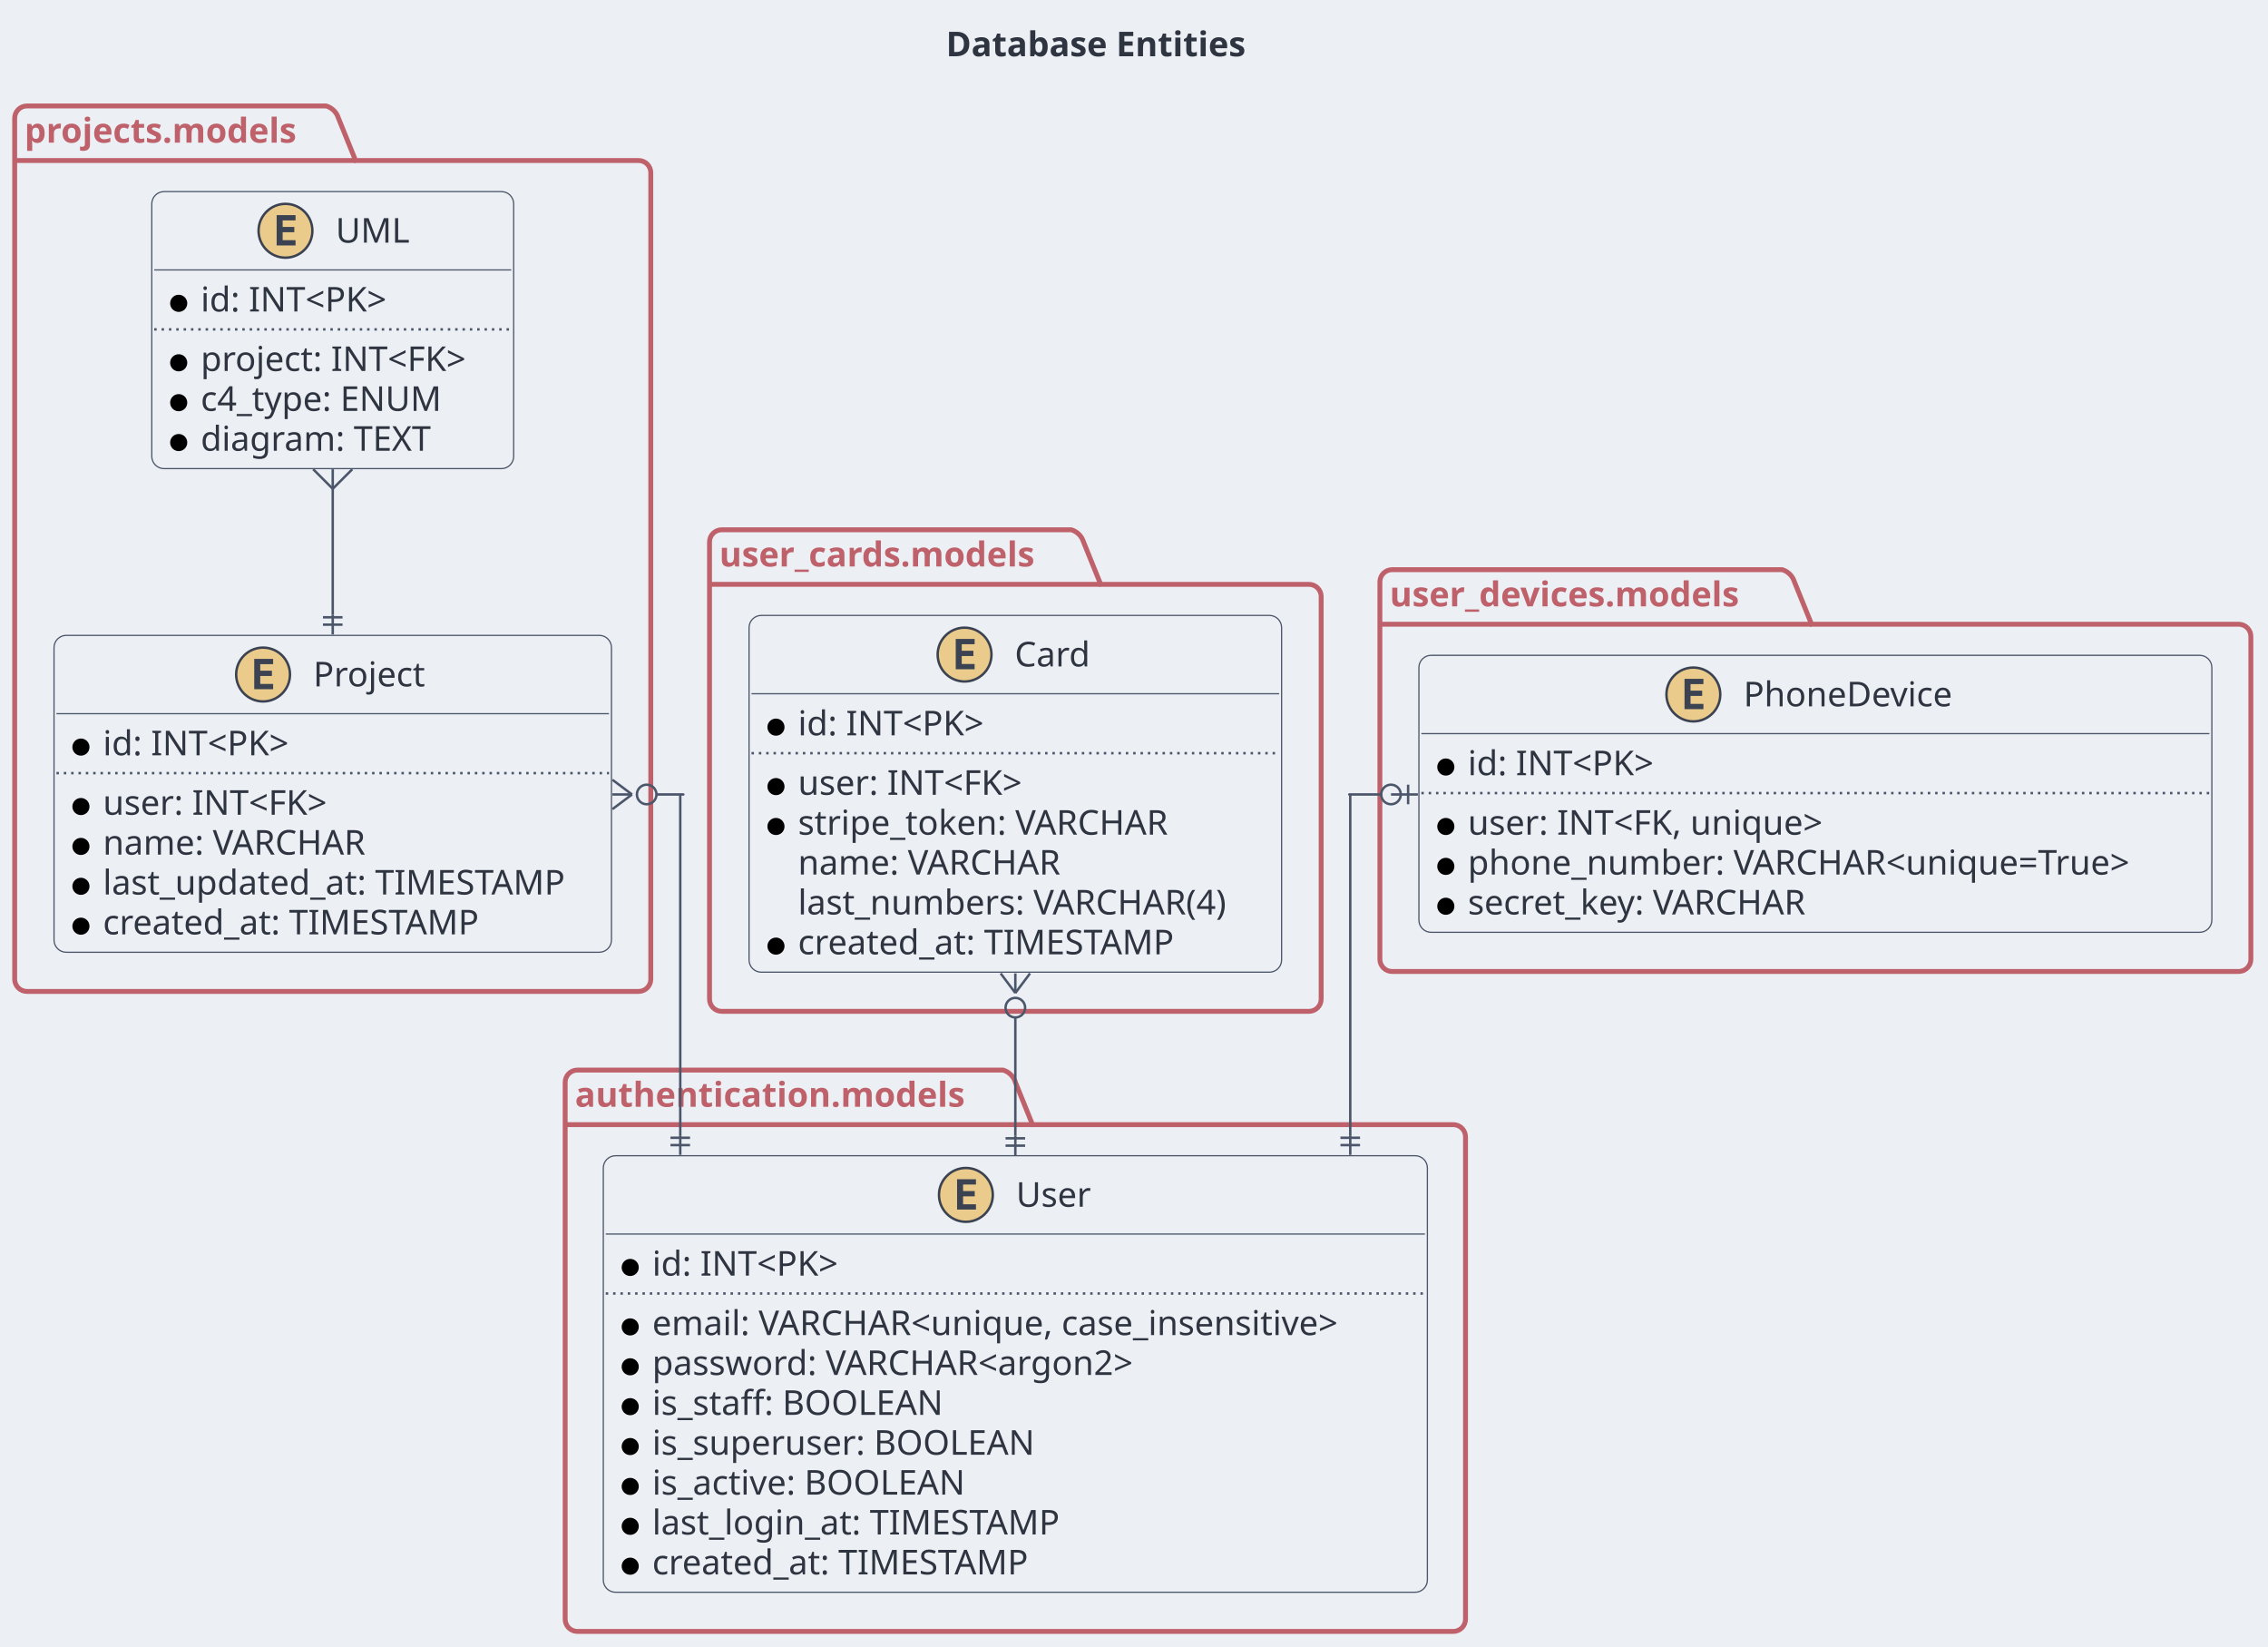
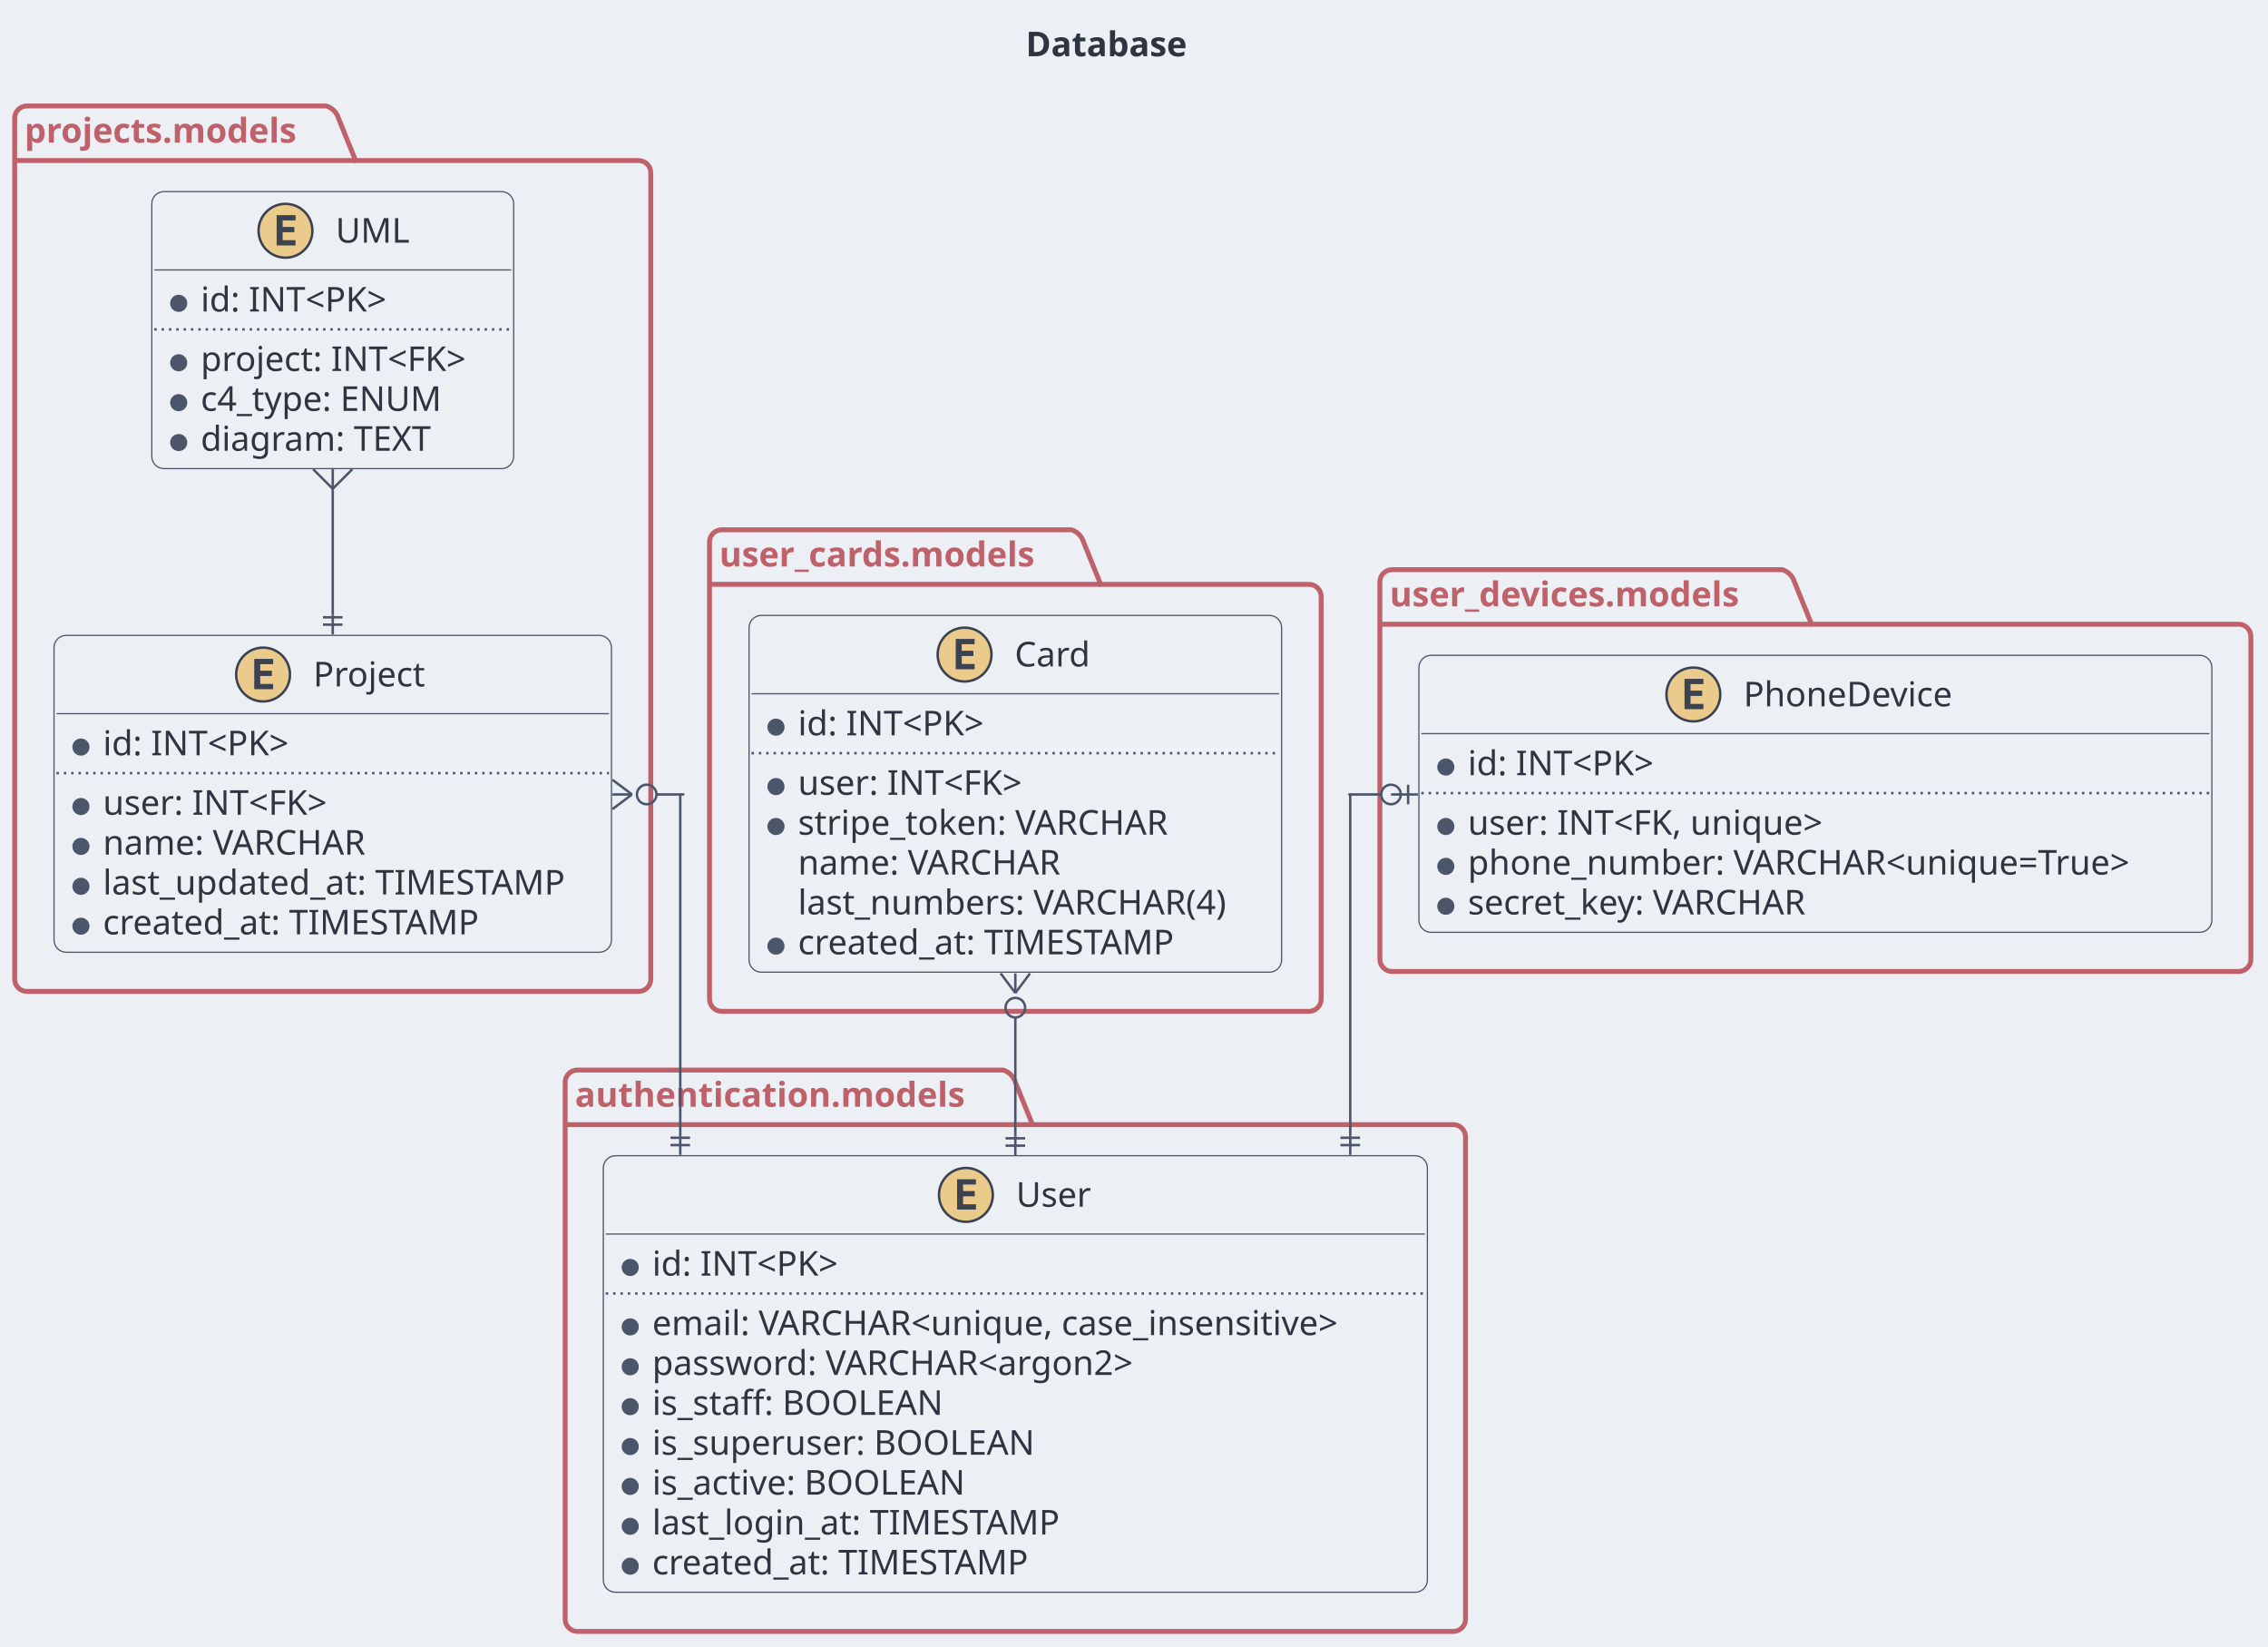
<svg xmlns="http://www.w3.org/2000/svg" contentStyleType="text/css" height="673px" preserveAspectRatio="none" style="width:927px;height:673px;background:#ECEFF4;" version="1.1" viewBox="0 0 927 673" width="927px" zoomAndPan="magnify">
  <defs />
  <g>
    <rect fill="#ECEFF4" height="673" style="stroke:none;stroke-width:1.0;" width="927" x="0" y="0" />
-     <text fill="#2E3440" font-family="sans-serif" font-size="14" font-weight="bold" lengthAdjust="spacing" textLength="139.72" x="386.64" y="22.995">Database Entities</text>
+     <text fill="#2E3440" font-family="sans-serif" font-size="14" font-weight="bold" lengthAdjust="spacing" textLength="74.505" x="419.248" y="22.995">Database</text>
    <g id="cluster_auth_models">
      <path d="M236,437.257 L410.022,437.257 A7.5,7.5 0 0 1 415.022,442.257 L422.022,459.554 L594,459.554 A5,5 0 0 1 599,464.554 L599,661.637 A5,5 0 0 1 594,666.637 L236,666.637 A5,5 0 0 1 231,661.637 L231,442.257 A5,5 0 0 1 236,437.257 " fill="none" style="stroke:#BF616A;stroke-width:2.0;" />
      <line style="stroke:#BF616A;stroke-width:2.0;" x1="231" x2="422.022" y1="459.554" y2="459.554" />
      <text fill="#BF616A" font-family="sans-serif" font-size="14" font-weight="bold" lengthAdjust="spacing" textLength="178.022" x="235" y="452.252">authentication.models</text>
    </g>
    <g id="cluster_projects">
      <path d="M11,43.297 L133.335,43.297 A7.5,7.5 0 0 1 138.335,48.297 L145.335,65.594 L261,65.594 A5,5 0 0 1 266,70.594 L266,400.117 A5,5 0 0 1 261,405.117 L11,405.117 A5,5 0 0 1 6,400.117 L6,48.297 A5,5 0 0 1 11,43.297 " fill="none" style="stroke:#BF616A;stroke-width:2.0;" />
      <line style="stroke:#BF616A;stroke-width:2.0;" x1="6" x2="145.335" y1="65.594" y2="65.594" />
      <text fill="#BF616A" font-family="sans-serif" font-size="14" font-weight="bold" lengthAdjust="spacing" textLength="126.335" x="10" y="58.292">projects.models</text>
    </g>
    <g id="cluster_user_cards">
      <path d="M295,216.477 L437.877,216.477 A7.5,7.5 0 0 1 442.877,221.477 L449.877,238.774 L535,238.774 A5,5 0 0 1 540,243.774 L540,408.257 A5,5 0 0 1 535,413.257 L295,413.257 A5,5 0 0 1 290,408.257 L290,221.477 A5,5 0 0 1 295,216.477 " fill="none" style="stroke:#BF616A;stroke-width:2.0;" />
      <line style="stroke:#BF616A;stroke-width:2.0;" x1="290" x2="449.877" y1="238.774" y2="238.774" />
      <text fill="#BF616A" font-family="sans-serif" font-size="14" font-weight="bold" lengthAdjust="spacing" textLength="146.877" x="294" y="231.472">user_cards.models</text>
    </g>
    <g id="cluster_user_devices">
      <path d="M569,232.777 L728.44,232.777 A7.5,7.5 0 0 1 733.44,237.777 L740.44,255.074 L915,255.074 A5,5 0 0 1 920,260.074 L920,391.967 A5,5 0 0 1 915,396.967 L569,396.967 A5,5 0 0 1 564,391.967 L564,237.777 A5,5 0 0 1 569,232.777 " fill="none" style="stroke:#BF616A;stroke-width:2.0;" />
      <line style="stroke:#BF616A;stroke-width:2.0;" x1="564" x2="740.44" y1="255.074" y2="255.074" />
      <text fill="#BF616A" font-family="sans-serif" font-size="14" font-weight="bold" lengthAdjust="spacing" textLength="163.44" x="568" y="247.772">user_devices.models</text>
    </g>
    <g id="elem_User">
      <rect codeLine="9" fill="#ECEFF4" height="178.375" id="User" rx="5" ry="5" style="stroke:#4C566A;stroke-width:0.5;" width="336.823" x="246.59" y="472.257" />
      <ellipse cx="394.796" cy="488.257" fill="#EBCB8B" rx="11" ry="11" style="stroke:#3B4252;stroke-width:1.0;" />
      <path d="M398.906,494.257 L391.187,494.257 L391.187,481.866 L398.906,481.866 L398.906,484.022 L393.64,484.022 L393.64,486.694 L398.406,486.694 L398.406,488.851 L393.64,488.851 L393.64,492.101 L398.906,492.101 L398.906,494.257 Z " fill="#3B4252" />
      <text fill="#2E3440" font-family="sans-serif" font-size="14" lengthAdjust="spacing" textLength="31.91" x="415.296" y="493.104">User</text>
      <line style="stroke:#4C566A;stroke-width:0.5;" x1="247.59" x2="582.413" y1="504.257" y2="504.257" />
-       <ellipse cx="257.59" cy="517.905" fill="#000000" rx="3" ry="3" style="stroke:#000000;stroke-width:1.0;" />
+       <ellipse cx="257.59" cy="517.905" fill="#4C566A" rx="3" ry="3" style="stroke:#4C566A;stroke-width:1.0;" />
      <text fill="#2E3440" font-family="sans-serif" font-size="14" lengthAdjust="spacing" textLength="86.181" x="266.59" y="521.252">id: INT&lt;PK&gt;</text>
      <line style="stroke:#4C566A;stroke-width:1.0;stroke-dasharray:1.0,2.0;" x1="247.59" x2="582.413" y1="528.554" y2="528.554" />
-       <ellipse cx="257.59" cy="542.202" fill="#000000" rx="3" ry="3" style="stroke:#000000;stroke-width:1.0;" />
+       <ellipse cx="257.59" cy="542.202" fill="#4C566A" rx="3" ry="3" style="stroke:#4C566A;stroke-width:1.0;" />
      <text fill="#2E3440" font-family="sans-serif" font-size="14" lengthAdjust="spacing" textLength="310.823" x="266.59" y="545.549">email: VARCHAR&lt;unique, case_insensitive&gt;</text>
-       <ellipse cx="257.59" cy="558.499" fill="#000000" rx="3" ry="3" style="stroke:#000000;stroke-width:1.0;" />
+       <ellipse cx="257.59" cy="558.499" fill="#4C566A" rx="3" ry="3" style="stroke:#4C566A;stroke-width:1.0;" />
      <text fill="#2E3440" font-family="sans-serif" font-size="14" lengthAdjust="spacing" textLength="217.397" x="266.59" y="561.846">password: VARCHAR&lt;argon2&gt;</text>
-       <ellipse cx="257.59" cy="574.796" fill="#000000" rx="3" ry="3" style="stroke:#000000;stroke-width:1.0;" />
+       <ellipse cx="257.59" cy="574.796" fill="#4C566A" rx="3" ry="3" style="stroke:#4C566A;stroke-width:1.0;" />
      <text fill="#2E3440" font-family="sans-serif" font-size="14" lengthAdjust="spacing" textLength="126.909" x="266.59" y="578.143">is_staff: BOOLEAN</text>
-       <ellipse cx="257.59" cy="591.093" fill="#000000" rx="3" ry="3" style="stroke:#000000;stroke-width:1.0;" />
+       <ellipse cx="257.59" cy="591.093" fill="#4C566A" rx="3" ry="3" style="stroke:#4C566A;stroke-width:1.0;" />
      <text fill="#2E3440" font-family="sans-serif" font-size="14" lengthAdjust="spacing" textLength="165.648" x="266.59" y="594.439">is_superuser: BOOLEAN</text>
-       <ellipse cx="257.59" cy="607.39" fill="#000000" rx="3" ry="3" style="stroke:#000000;stroke-width:1.0;" />
+       <ellipse cx="257.59" cy="607.39" fill="#4C566A" rx="3" ry="3" style="stroke:#4C566A;stroke-width:1.0;" />
      <text fill="#2E3440" font-family="sans-serif" font-size="14" lengthAdjust="spacing" textLength="138.243" x="266.59" y="610.736">is_active: BOOLEAN</text>
-       <ellipse cx="257.59" cy="623.687" fill="#000000" rx="3" ry="3" style="stroke:#000000;stroke-width:1.0;" />
+       <ellipse cx="257.59" cy="623.687" fill="#4C566A" rx="3" ry="3" style="stroke:#4C566A;stroke-width:1.0;" />
      <text fill="#2E3440" font-family="sans-serif" font-size="14" lengthAdjust="spacing" textLength="177.734" x="266.59" y="627.033">last_login_at: TIMESTAMP</text>
-       <ellipse cx="257.59" cy="639.983" fill="#000000" rx="3" ry="3" style="stroke:#000000;stroke-width:1.0;" />
+       <ellipse cx="257.59" cy="639.983" fill="#4C566A" rx="3" ry="3" style="stroke:#4C566A;stroke-width:1.0;" />
      <text fill="#2E3440" font-family="sans-serif" font-size="14" lengthAdjust="spacing" textLength="165.013" x="266.59" y="643.33">created_at: TIMESTAMP</text>
    </g>
    <g id="elem_Project">
      <rect codeLine="23" fill="#ECEFF4" height="129.484" id="Project" rx="5" ry="5" style="stroke:#4C566A;stroke-width:0.5;" width="227.845" x="22.08" y="259.627" />
      <ellipse cx="107.526" cy="275.627" fill="#EBCB8B" rx="11" ry="11" style="stroke:#3B4252;stroke-width:1.0;" />
      <path d="M111.635,281.627 L103.916,281.627 L103.916,269.236 L111.635,269.236 L111.635,271.392 L106.37,271.392 L106.37,274.064 L111.135,274.064 L111.135,276.221 L106.37,276.221 L106.37,279.471 L111.635,279.471 L111.635,281.627 Z " fill="#3B4252" />
      <text fill="#2E3440" font-family="sans-serif" font-size="14" lengthAdjust="spacing" textLength="48.453" x="128.026" y="280.474">Project</text>
      <line style="stroke:#4C566A;stroke-width:0.5;" x1="23.08" x2="248.925" y1="291.627" y2="291.627" />
-       <ellipse cx="33.08" cy="305.275" fill="#000000" rx="3" ry="3" style="stroke:#000000;stroke-width:1.0;" />
+       <ellipse cx="33.08" cy="305.275" fill="#4C566A" rx="3" ry="3" style="stroke:#4C566A;stroke-width:1.0;" />
      <text fill="#2E3440" font-family="sans-serif" font-size="14" lengthAdjust="spacing" textLength="86.181" x="42.08" y="308.622">id: INT&lt;PK&gt;</text>
      <line style="stroke:#4C566A;stroke-width:1.0;stroke-dasharray:1.0,2.0;" x1="23.08" x2="248.925" y1="315.924" y2="315.924" />
-       <ellipse cx="33.08" cy="329.572" fill="#000000" rx="3" ry="3" style="stroke:#000000;stroke-width:1.0;" />
+       <ellipse cx="33.08" cy="329.572" fill="#4C566A" rx="3" ry="3" style="stroke:#4C566A;stroke-width:1.0;" />
      <text fill="#2E3440" font-family="sans-serif" font-size="14" lengthAdjust="spacing" textLength="103.551" x="42.08" y="332.919">user: INT&lt;FK&gt;</text>
-       <ellipse cx="33.08" cy="345.869" fill="#000000" rx="3" ry="3" style="stroke:#000000;stroke-width:1.0;" />
+       <ellipse cx="33.08" cy="345.869" fill="#4C566A" rx="3" ry="3" style="stroke:#4C566A;stroke-width:1.0;" />
      <text fill="#2E3440" font-family="sans-serif" font-size="14" lengthAdjust="spacing" textLength="117.359" x="42.08" y="349.216">name: VARCHAR</text>
-       <ellipse cx="33.08" cy="362.166" fill="#000000" rx="3" ry="3" style="stroke:#000000;stroke-width:1.0;" />
+       <ellipse cx="33.08" cy="362.166" fill="#4C566A" rx="3" ry="3" style="stroke:#4C566A;stroke-width:1.0;" />
      <text fill="#2E3440" font-family="sans-serif" font-size="14" lengthAdjust="spacing" textLength="201.845" x="42.08" y="365.513">last_updated_at: TIMESTAMP</text>
-       <ellipse cx="33.08" cy="378.463" fill="#000000" rx="3" ry="3" style="stroke:#000000;stroke-width:1.0;" />
+       <ellipse cx="33.08" cy="378.463" fill="#4C566A" rx="3" ry="3" style="stroke:#4C566A;stroke-width:1.0;" />
      <text fill="#2E3440" font-family="sans-serif" font-size="14" lengthAdjust="spacing" textLength="165.013" x="42.08" y="381.81">created_at: TIMESTAMP</text>
    </g>
    <g id="elem_UML">
      <rect codeLine="31" fill="#ECEFF4" height="113.188" id="UML" rx="5" ry="5" style="stroke:#4C566A;stroke-width:0.5;" width="147.912" x="62.04" y="78.297" />
      <ellipse cx="116.683" cy="94.297" fill="#EBCB8B" rx="11" ry="11" style="stroke:#3B4252;stroke-width:1.0;" />
      <path d="M120.792,100.297 L113.074,100.297 L113.074,87.906 L120.792,87.906 L120.792,90.062 L115.527,90.062 L115.527,92.734 L120.292,92.734 L120.292,94.891 L115.527,94.891 L115.527,98.141 L120.792,98.141 L120.792,100.297 Z " fill="#3B4252" />
      <text fill="#2E3440" font-family="sans-serif" font-size="14" lengthAdjust="spacing" textLength="30.126" x="137.183" y="99.144">UML</text>
      <line style="stroke:#4C566A;stroke-width:0.5;" x1="63.04" x2="208.952" y1="110.297" y2="110.297" />
-       <ellipse cx="73.04" cy="123.945" fill="#000000" rx="3" ry="3" style="stroke:#000000;stroke-width:1.0;" />
+       <ellipse cx="73.04" cy="123.945" fill="#4C566A" rx="3" ry="3" style="stroke:#4C566A;stroke-width:1.0;" />
      <text fill="#2E3440" font-family="sans-serif" font-size="14" lengthAdjust="spacing" textLength="86.181" x="82.04" y="127.292">id: INT&lt;PK&gt;</text>
      <line style="stroke:#4C566A;stroke-width:1.0;stroke-dasharray:1.0,2.0;" x1="63.04" x2="208.952" y1="134.594" y2="134.594" />
-       <ellipse cx="73.04" cy="148.242" fill="#000000" rx="3" ry="3" style="stroke:#000000;stroke-width:1.0;" />
+       <ellipse cx="73.04" cy="148.242" fill="#4C566A" rx="3" ry="3" style="stroke:#4C566A;stroke-width:1.0;" />
      <text fill="#2E3440" font-family="sans-serif" font-size="14" lengthAdjust="spacing" textLength="121.912" x="82.04" y="151.589">project: INT&lt;FK&gt;</text>
-       <ellipse cx="73.04" cy="164.539" fill="#000000" rx="3" ry="3" style="stroke:#000000;stroke-width:1.0;" />
+       <ellipse cx="73.04" cy="164.539" fill="#4C566A" rx="3" ry="3" style="stroke:#4C566A;stroke-width:1.0;" />
      <text fill="#2E3440" font-family="sans-serif" font-size="14" lengthAdjust="spacing" textLength="105.69" x="82.04" y="167.886">c4_type: ENUM</text>
-       <ellipse cx="73.04" cy="180.836" fill="#000000" rx="3" ry="3" style="stroke:#000000;stroke-width:1.0;" />
+       <ellipse cx="73.04" cy="180.836" fill="#4C566A" rx="3" ry="3" style="stroke:#4C566A;stroke-width:1.0;" />
      <text fill="#2E3440" font-family="sans-serif" font-size="14" lengthAdjust="spacing" textLength="102.922" x="82.04" y="184.183">diagram: TEXT</text>
    </g>
    <g id="elem_Card">
      <rect codeLine="43" fill="#ECEFF4" height="145.781" id="Card" rx="5" ry="5" style="stroke:#4C566A;stroke-width:0.5;" width="217.673" x="306.16" y="251.477" />
      <ellipse cx="394.248" cy="267.477" fill="#EBCB8B" rx="11" ry="11" style="stroke:#3B4252;stroke-width:1.0;" />
      <path d="M398.357,273.477 L390.639,273.477 L390.639,261.086 L398.357,261.086 L398.357,263.243 L393.092,263.243 L393.092,265.914 L397.857,265.914 L397.857,268.071 L393.092,268.071 L393.092,271.321 L398.357,271.321 L398.357,273.477 Z " fill="#3B4252" />
      <text fill="#2E3440" font-family="sans-serif" font-size="14" lengthAdjust="spacing" textLength="32.997" x="414.748" y="272.324">Card</text>
      <line style="stroke:#4C566A;stroke-width:0.5;" x1="307.16" x2="522.833" y1="283.477" y2="283.477" />
-       <ellipse cx="317.16" cy="297.125" fill="#000000" rx="3" ry="3" style="stroke:#000000;stroke-width:1.0;" />
+       <ellipse cx="317.16" cy="297.125" fill="#4C566A" rx="3" ry="3" style="stroke:#4C566A;stroke-width:1.0;" />
      <text fill="#2E3440" font-family="sans-serif" font-size="14" lengthAdjust="spacing" textLength="86.181" x="326.16" y="300.472">id: INT&lt;PK&gt;</text>
      <line style="stroke:#4C566A;stroke-width:1.0;stroke-dasharray:1.0,2.0;" x1="307.16" x2="522.833" y1="307.774" y2="307.774" />
-       <ellipse cx="317.16" cy="321.422" fill="#000000" rx="3" ry="3" style="stroke:#000000;stroke-width:1.0;" />
+       <ellipse cx="317.16" cy="321.422" fill="#4C566A" rx="3" ry="3" style="stroke:#4C566A;stroke-width:1.0;" />
      <text fill="#2E3440" font-family="sans-serif" font-size="14" lengthAdjust="spacing" textLength="103.551" x="326.16" y="324.769">user: INT&lt;FK&gt;</text>
-       <ellipse cx="317.16" cy="337.719" fill="#000000" rx="3" ry="3" style="stroke:#000000;stroke-width:1.0;" />
+       <ellipse cx="317.16" cy="337.719" fill="#4C566A" rx="3" ry="3" style="stroke:#4C566A;stroke-width:1.0;" />
      <text fill="#2E3440" font-family="sans-serif" font-size="14" lengthAdjust="spacing" textLength="164.233" x="326.16" y="341.066">stripe_token: VARCHAR</text>
      <text fill="#2E3440" font-family="sans-serif" font-size="14" lengthAdjust="spacing" textLength="117.359" x="326.16" y="357.363">name: VARCHAR</text>
      <text fill="#2E3440" font-family="sans-serif" font-size="14" lengthAdjust="spacing" textLength="191.673" x="326.16" y="373.659">last_numbers: VARCHAR(4)</text>
-       <ellipse cx="317.16" cy="386.61" fill="#000000" rx="3" ry="3" style="stroke:#000000;stroke-width:1.0;" />
+       <ellipse cx="317.16" cy="386.61" fill="#4C566A" rx="3" ry="3" style="stroke:#4C566A;stroke-width:1.0;" />
      <text fill="#2E3440" font-family="sans-serif" font-size="14" lengthAdjust="spacing" textLength="165.013" x="326.16" y="389.956">created_at: TIMESTAMP</text>
    </g>
    <g id="elem_PhoneDevice">
      <rect codeLine="56" fill="#ECEFF4" height="113.188" id="PhoneDevice" rx="5" ry="5" style="stroke:#4C566A;stroke-width:0.5;" width="324.102" x="579.95" y="267.777" />
      <ellipse cx="692.128" cy="283.777" fill="#EBCB8B" rx="11" ry="11" style="stroke:#3B4252;stroke-width:1.0;" />
      <path d="M696.237,289.777 L688.518,289.777 L688.518,277.386 L696.237,277.386 L696.237,279.543 L690.971,279.543 L690.971,282.214 L695.737,282.214 L695.737,284.371 L690.971,284.371 L690.971,287.621 L696.237,287.621 L696.237,289.777 Z " fill="#3B4252" />
      <text fill="#2E3440" font-family="sans-serif" font-size="14" lengthAdjust="spacing" textLength="91.246" x="712.628" y="288.624">PhoneDevice</text>
      <line style="stroke:#4C566A;stroke-width:0.5;" x1="580.95" x2="903.052" y1="299.777" y2="299.777" />
-       <ellipse cx="590.95" cy="313.425" fill="#000000" rx="3" ry="3" style="stroke:#000000;stroke-width:1.0;" />
+       <ellipse cx="590.95" cy="313.425" fill="#4C566A" rx="3" ry="3" style="stroke:#4C566A;stroke-width:1.0;" />
      <text fill="#2E3440" font-family="sans-serif" font-size="14" lengthAdjust="spacing" textLength="86.181" x="599.95" y="316.772">id: INT&lt;PK&gt;</text>
      <line style="stroke:#4C566A;stroke-width:1.0;stroke-dasharray:1.0,2.0;" x1="580.95" x2="903.052" y1="324.074" y2="324.074" />
-       <ellipse cx="590.95" cy="337.722" fill="#000000" rx="3" ry="3" style="stroke:#000000;stroke-width:1.0;" />
+       <ellipse cx="590.95" cy="337.722" fill="#4C566A" rx="3" ry="3" style="stroke:#4C566A;stroke-width:1.0;" />
      <text fill="#2E3440" font-family="sans-serif" font-size="14" lengthAdjust="spacing" textLength="160.46" x="599.95" y="341.069">user: INT&lt;FK, unique&gt;</text>
-       <ellipse cx="590.95" cy="354.019" fill="#000000" rx="3" ry="3" style="stroke:#000000;stroke-width:1.0;" />
+       <ellipse cx="590.95" cy="354.019" fill="#4C566A" rx="3" ry="3" style="stroke:#4C566A;stroke-width:1.0;" />
      <text fill="#2E3440" font-family="sans-serif" font-size="14" lengthAdjust="spacing" textLength="298.102" x="599.95" y="357.366">phone_number: VARCHAR&lt;unique=True&gt;</text>
-       <ellipse cx="590.95" cy="370.316" fill="#000000" rx="3" ry="3" style="stroke:#000000;stroke-width:1.0;" />
+       <ellipse cx="590.95" cy="370.316" fill="#4C566A" rx="3" ry="3" style="stroke:#4C566A;stroke-width:1.0;" />
      <text fill="#2E3440" font-family="sans-serif" font-size="14" lengthAdjust="spacing" textLength="153.125" x="599.95" y="373.663">secret_key: VARCHAR</text>
    </g>
    <g id="link_UML_Project">
      <path codeLine="38" d="M136,199.737 C136,220.997 136,229.297 136,251.247 " fill="none" id="UML-Project" style="stroke:#4C566A;stroke-width:1.0;" />
      <line style="stroke:#4C566A;stroke-width:1.0;" x1="136" x2="128" y1="199.737" y2="191.737" />
      <line style="stroke:#4C566A;stroke-width:1.0;" x1="136" x2="144" y1="199.737" y2="191.737" />
      <line style="stroke:#4C566A;stroke-width:1.0;" x1="136" x2="136" y1="199.737" y2="191.737" />
      <line style="stroke:#4C566A;stroke-width:1.0;" x1="140" x2="132" y1="255.247" y2="255.247" />
      <line style="stroke:#4C566A;stroke-width:1.0;" x1="140" x2="132" y1="252.247" y2="252.247" />
      <line style="stroke:#4C566A;stroke-width:1.0;" x1="136" x2="136" y1="251.247" y2="259.247" />
    </g>
    <g id="link_Project_User">
      <path codeLine="39" d="M268.32,324.637 C284.65,324.637 278.04,324.637 278.04,324.637 C278.04,324.637 278.04,396.857 278.04,463.917 " fill="none" id="Project-User" style="stroke:#4C566A;stroke-width:1.0;" />
      <line style="stroke:#4C566A;stroke-width:1.0;" x1="258.32" x2="250.32" y1="324.637" y2="330.637" />
      <line style="stroke:#4C566A;stroke-width:1.0;" x1="258.32" x2="250.32" y1="324.637" y2="318.637" />
      <line style="stroke:#4C566A;stroke-width:1.0;" x1="258.32" x2="250.32" y1="324.637" y2="324.637" />
      <ellipse cx="264.32" cy="324.637" fill="none" rx="4" ry="4" style="stroke:#4C566A;stroke-width:1.0;" />
      <line style="stroke:#4C566A;stroke-width:1.0;" x1="282.04" x2="274.04" y1="467.917" y2="467.917" />
      <line style="stroke:#4C566A;stroke-width:1.0;" x1="282.04" x2="274.04" y1="464.917" y2="464.917" />
      <line style="stroke:#4C566A;stroke-width:1.0;" x1="278.04" x2="278.04" y1="463.917" y2="471.917" />
    </g>
    <g id="link_Card_User">
      <path codeLine="52" d="M415,415.757 C415,439.287 415,439.607 415,464.137 " fill="none" id="Card-User" style="stroke:#4C566A;stroke-width:1.0;" />
      <line style="stroke:#4C566A;stroke-width:1.0;" x1="415" x2="409" y1="405.757" y2="397.757" />
      <line style="stroke:#4C566A;stroke-width:1.0;" x1="415" x2="421" y1="405.757" y2="397.757" />
      <line style="stroke:#4C566A;stroke-width:1.0;" x1="415" x2="415" y1="405.757" y2="397.757" />
      <ellipse cx="415" cy="411.757" fill="none" rx="4" ry="4" style="stroke:#4C566A;stroke-width:1.0;" />
      <line style="stroke:#4C566A;stroke-width:1.0;" x1="419" x2="411" y1="468.137" y2="468.137" />
      <line style="stroke:#4C566A;stroke-width:1.0;" x1="419" x2="411" y1="465.137" y2="465.137" />
      <line style="stroke:#4C566A;stroke-width:1.0;" x1="415" x2="415" y1="464.137" y2="472.137" />
    </g>
    <g id="link_PhoneDevice_User">
      <path codeLine="64" d="M564.54,324.637 C547.86,324.637 551.89,324.637 551.89,324.637 C551.89,324.637 551.89,396.857 551.89,463.917 " fill="none" id="PhoneDevice-User" style="stroke:#4C566A;stroke-width:1.0;" />
      <line style="stroke:#4C566A;stroke-width:1.0;" x1="568.54" x2="579.54" y1="324.637" y2="324.637" />
      <ellipse cx="568.54" cy="324.637" fill="none" rx="4" ry="4" style="stroke:#4C566A;stroke-width:1.0;" />
      <line style="stroke:#4C566A;stroke-width:1.0;" x1="575.54" x2="575.54" y1="320.637" y2="328.637" />
      <line style="stroke:#4C566A;stroke-width:1.0;" x1="555.89" x2="547.89" y1="467.917" y2="467.917" />
      <line style="stroke:#4C566A;stroke-width:1.0;" x1="555.89" x2="547.89" y1="464.917" y2="464.917" />
      <line style="stroke:#4C566A;stroke-width:1.0;" x1="551.89" x2="551.89" y1="463.917" y2="471.917" />
    </g>
  </g>
</svg>
